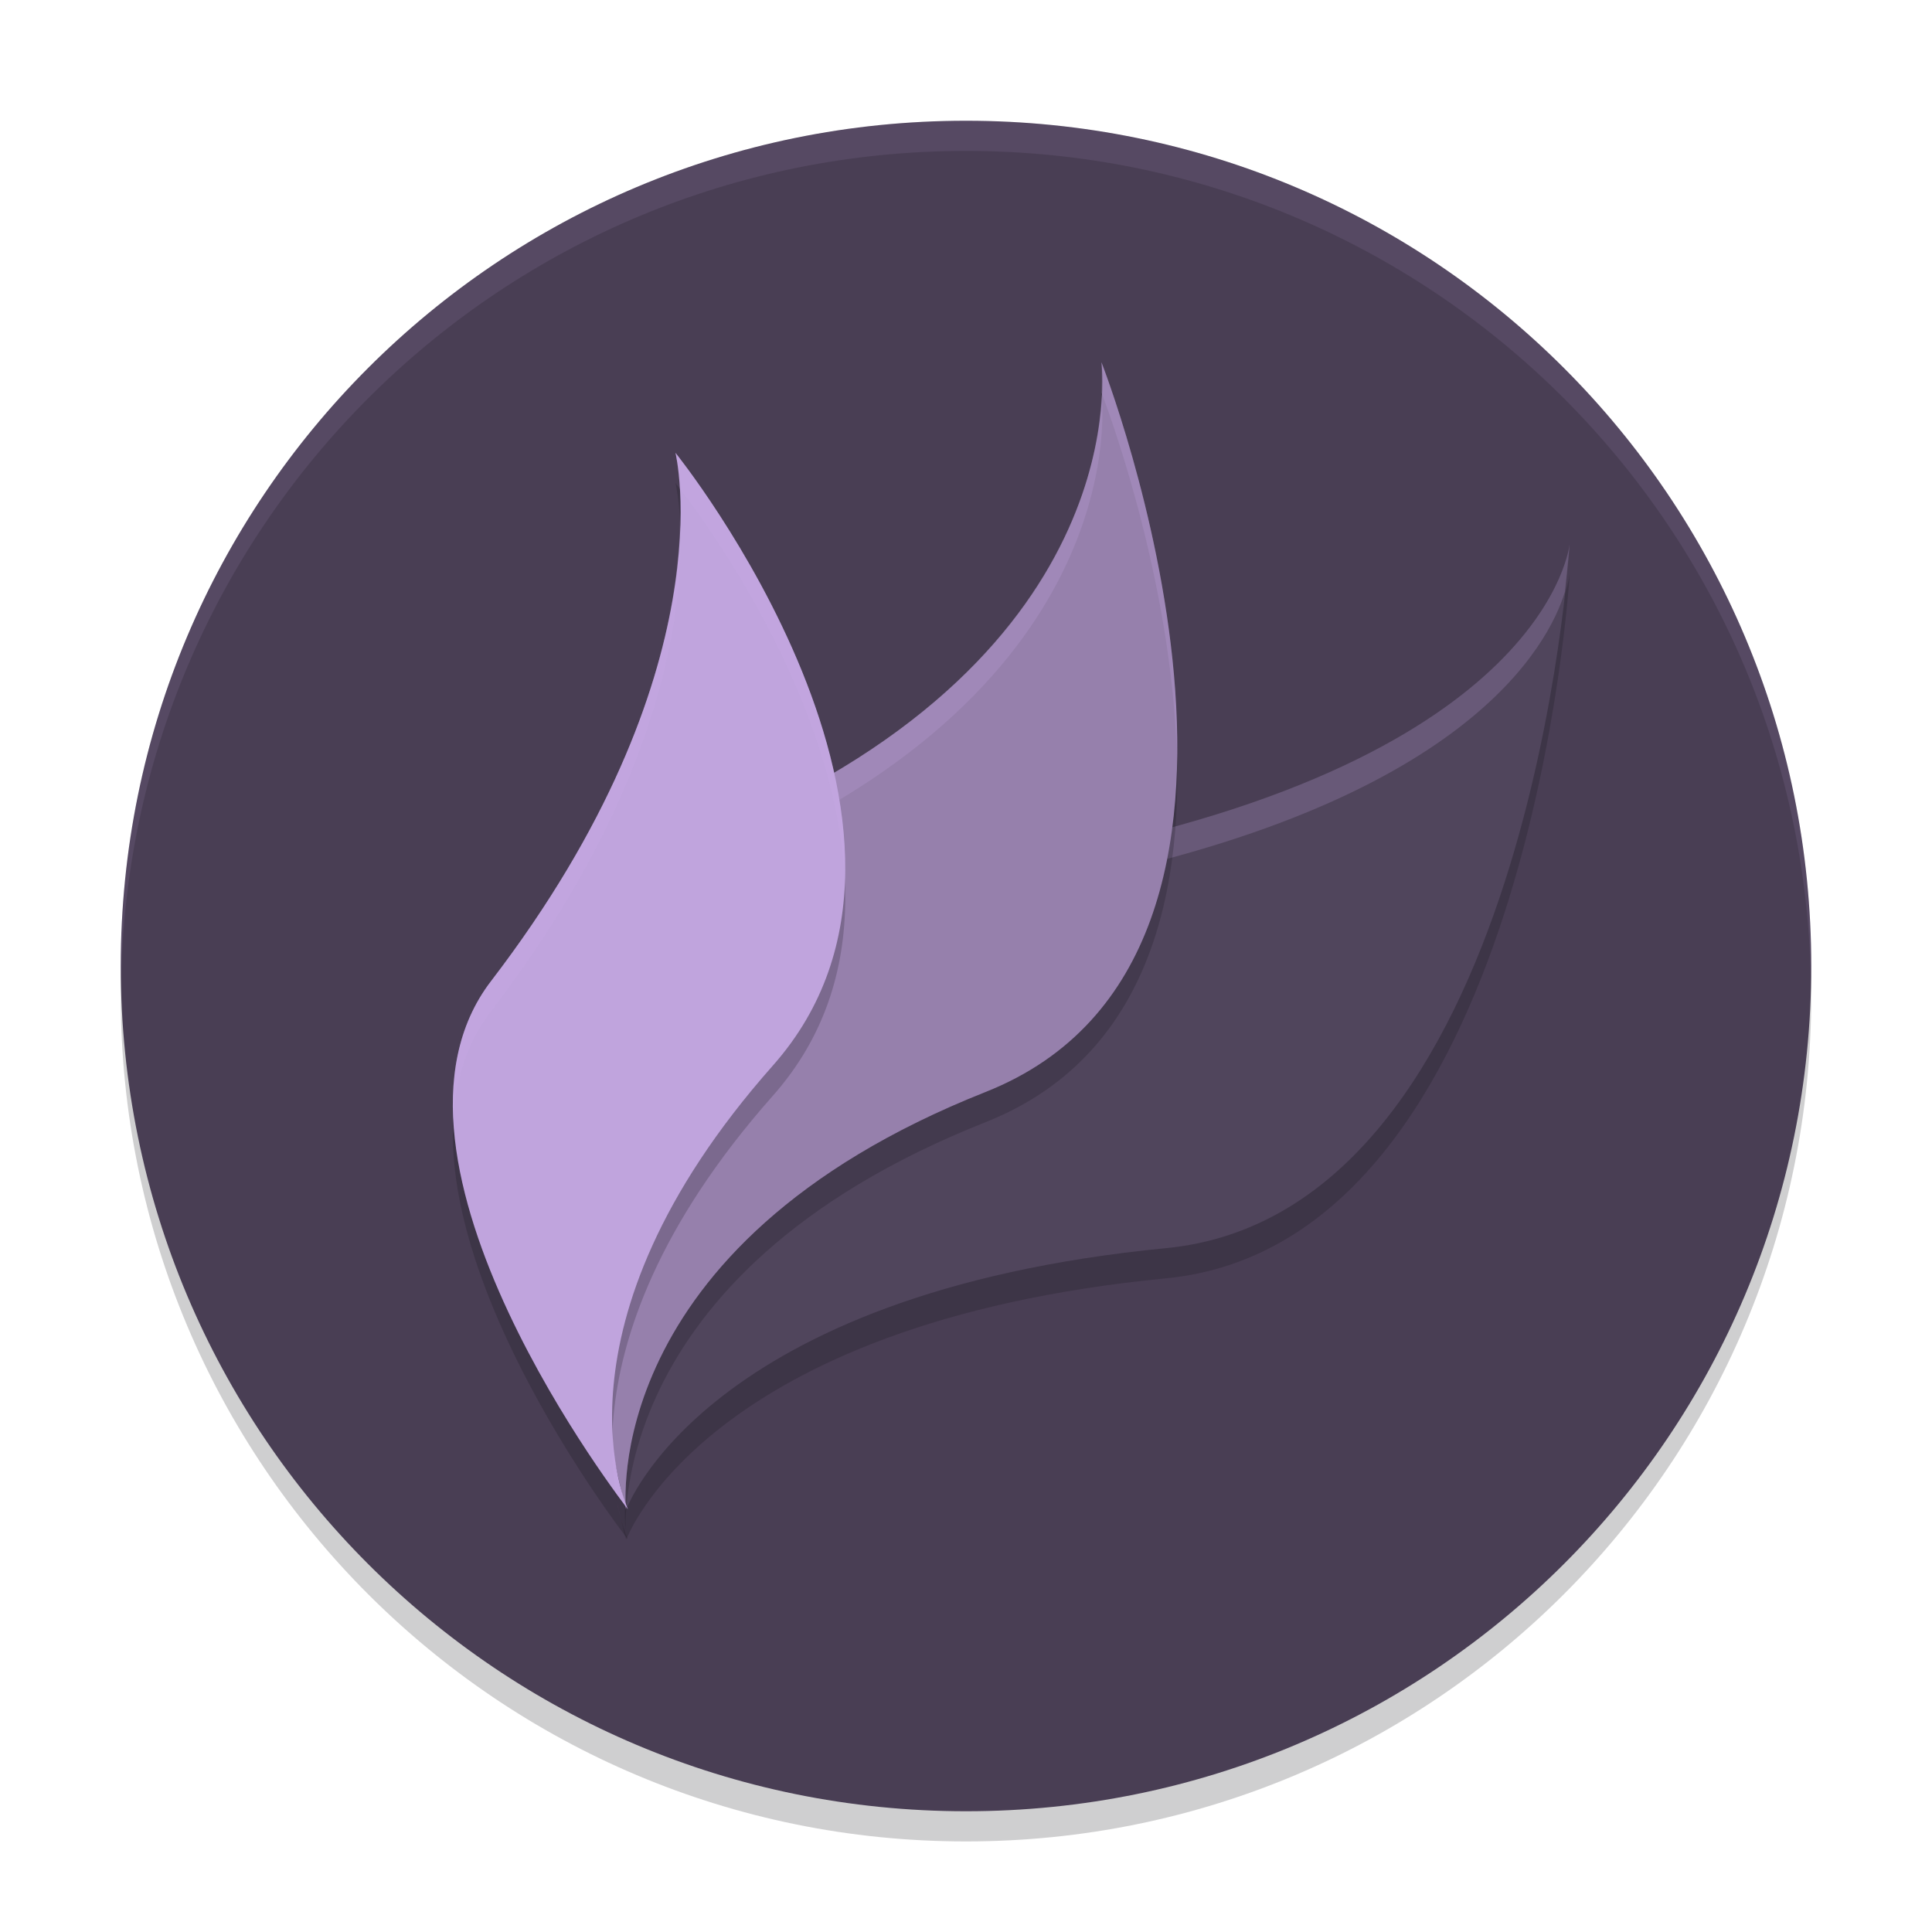
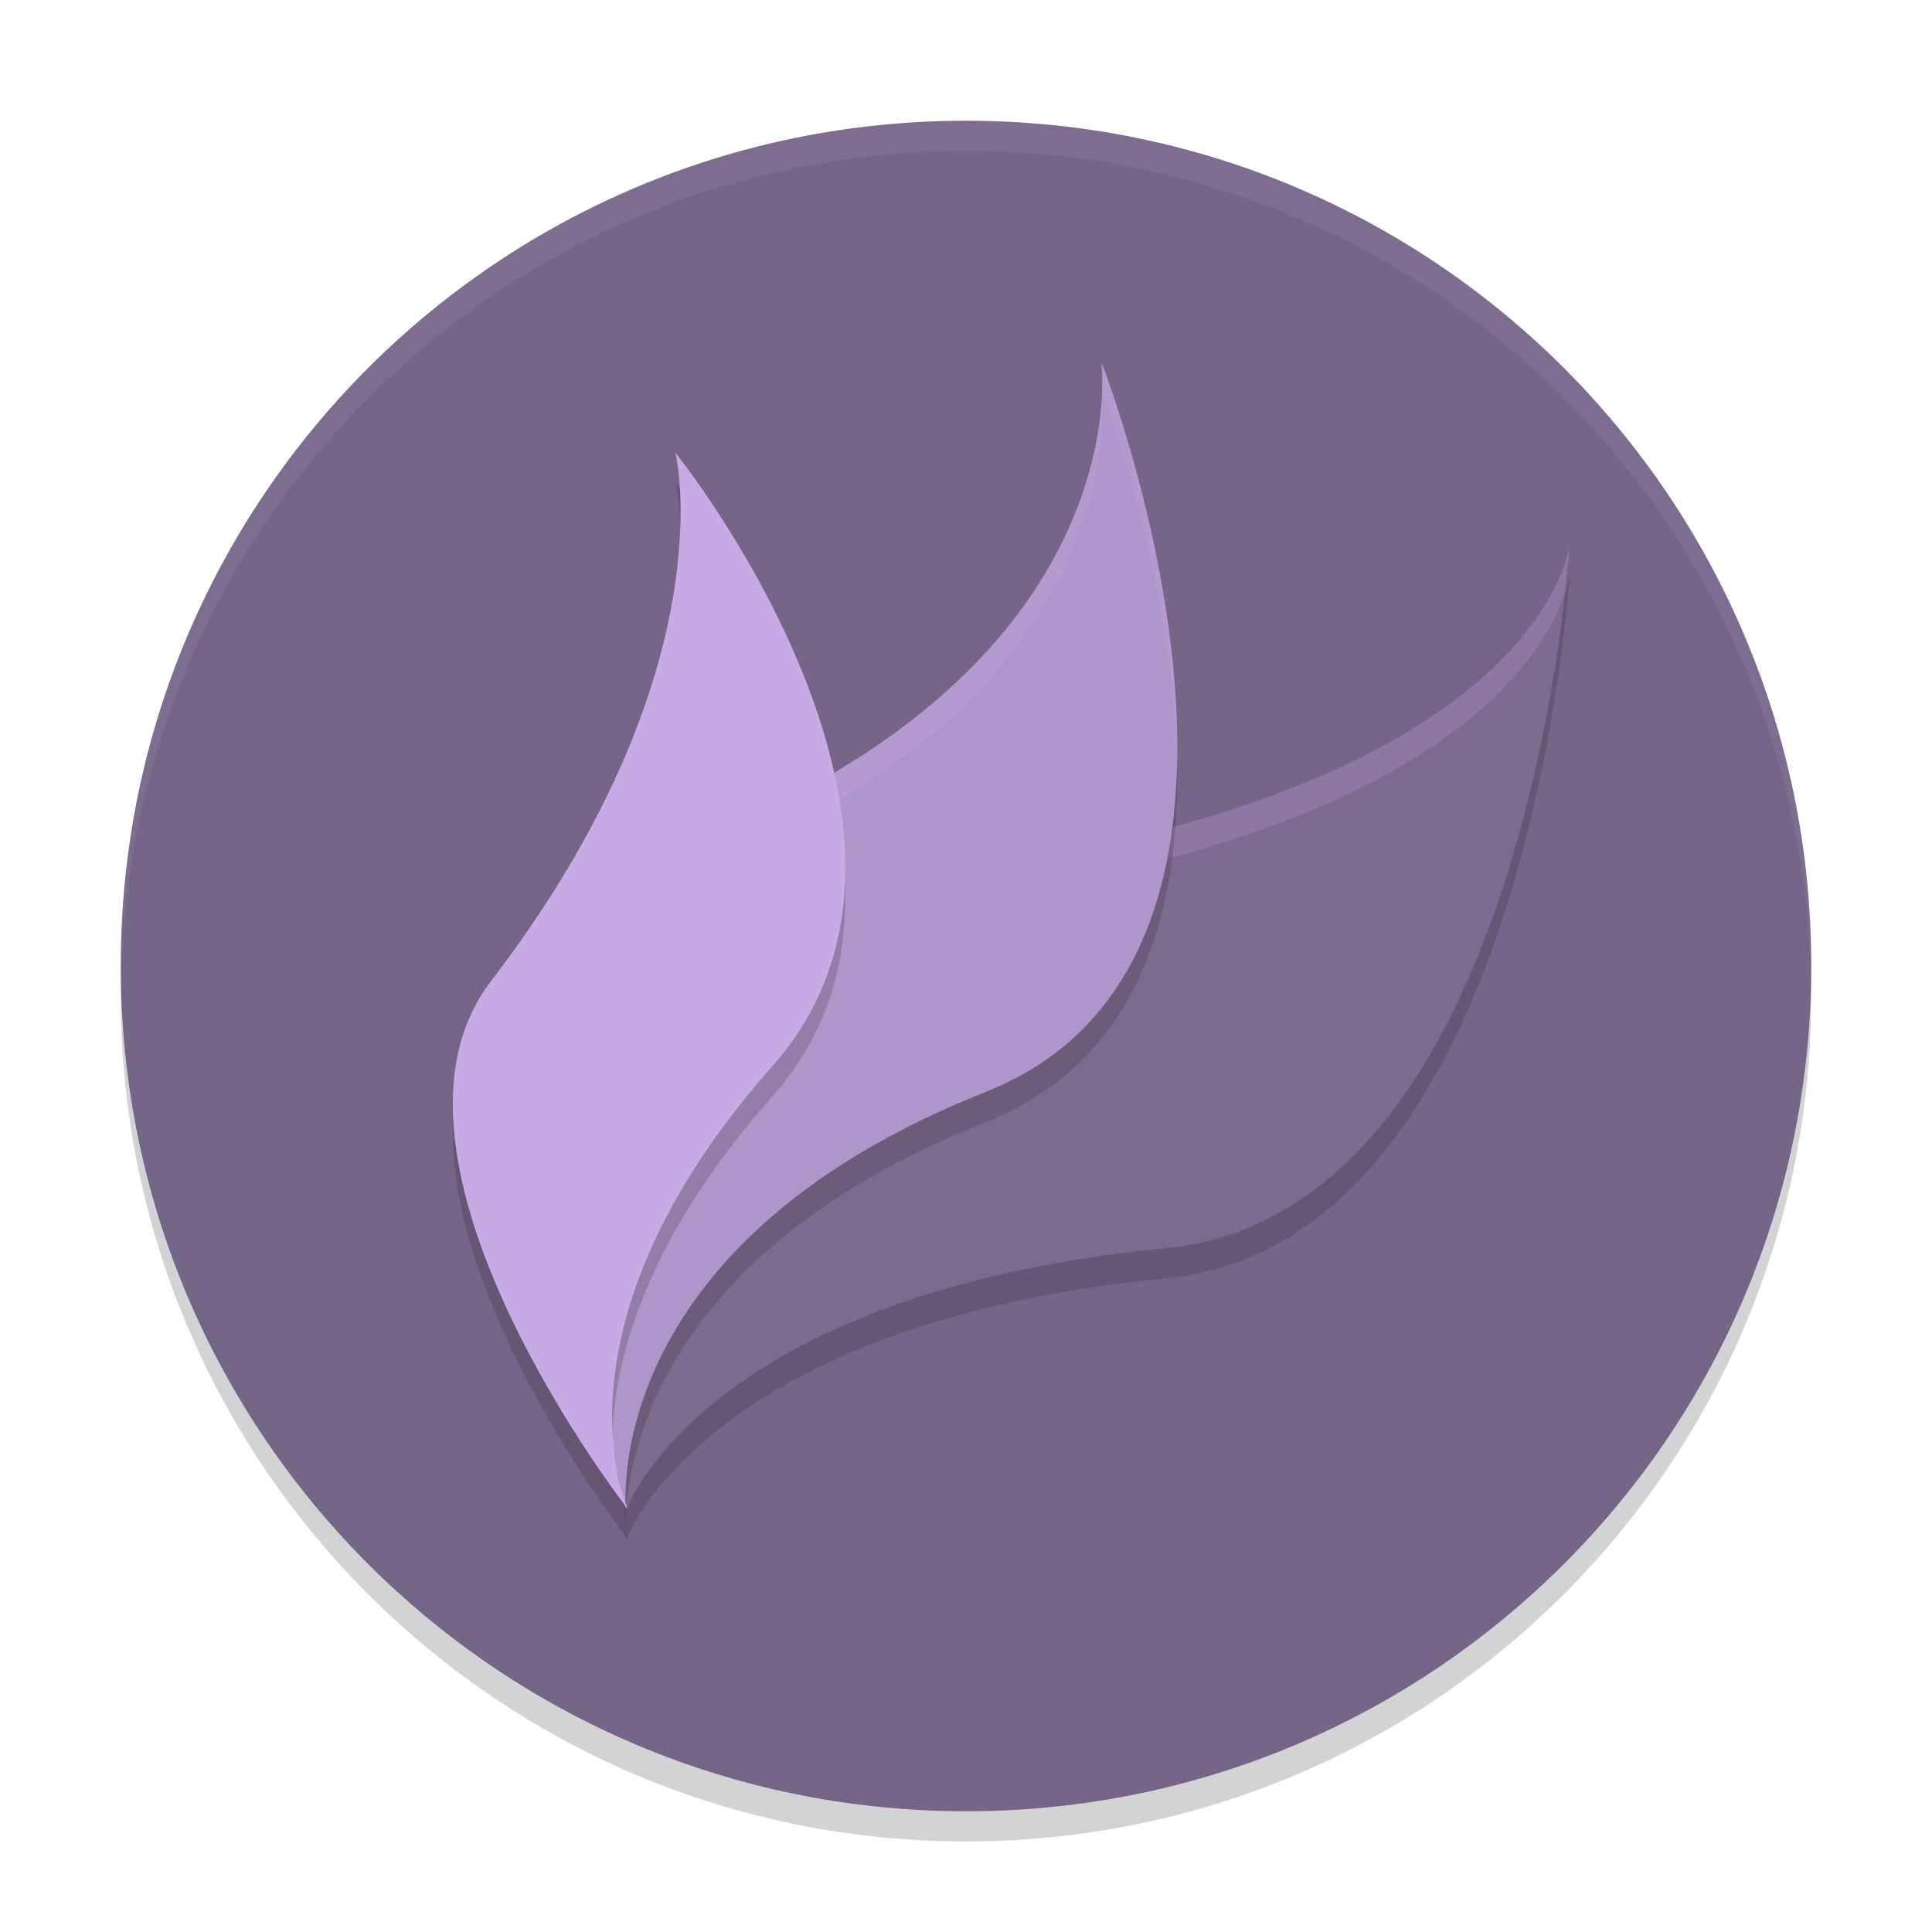
<svg xmlns="http://www.w3.org/2000/svg" width="64" height="64" x="0" y="0" version="1.1" xml:space="preserve">
  <g style="opacity:0.2" transform="matrix(0.875,0,0,0.875,4,5)">
    <g>
-       <path d="M 32,0 C 49.7,0 64,14.3 64,32 64,49.7 49.7,64 32,64 14.3,64 0,49.7 0,32 0,14.3 14.3,0 32,0 Z" fill="#110f14" />
+       <path d="M 32,0 C 49.7,0 64,14.3 64,32 64,49.7 49.7,64 32,64 14.3,64 0,49.7 0,32 0,14.3 14.3,0 32,0 Z" fill="#211c26" />
    </g>
  </g>
-   <g style="fill:#493e54" transform="matrix(0.875,0,0,0.875,4,4)">
-     <g style="fill:#493e54">
-       <path style="fill:#493e54" d="M 32,0 C 49.7,0 64,14.3 64,32 64,49.7 49.7,64 32,64 14.3,64 0,49.7 0,32 0,14.3 14.3,0 32,0 Z" />
+   <g style="fill:#756587" transform="matrix(0.875,0,0,0.875,4,4)">
+     <g style="fill:#756587">
+       <path style="fill:#756587" d="M 32,0 C 49.7,0 64,14.3 64,32 64,49.7 49.7,64 32,64 14.3,64 0,49.7 0,32 0,14.3 14.3,0 32,0 Z" />
    </g>
  </g>
-   <path style="opacity:0.2" d="M 34.85,29.321 C 51.366,26.155 52,19 52,19 52,19 50.699,41.173 38.629,42.346 23.334,43.833 20.748,51 20.748,51 c 0,0 -0.313,-2.301 0.652,-5.303 1.931,-6.01 6.974,-15.134 13.45,-16.376 z" fill="#110f14" />
-   <path style="fill:#50455c" d="M 34.85,28.321 C 51.366,25.155 52,18 52,18 52,18 50.699,40.173 38.629,41.346 23.334,42.833 20.748,50 20.748,50 c 0,0 -0.313,-2.301 0.652,-5.303 1.931,-6.01 6.974,-15.134 13.45,-16.376 z" />
+   <path style="opacity:0.2" d="M 34.85,29.321 C 51.366,26.155 52,19 52,19 52,19 50.699,41.173 38.629,42.346 23.334,43.833 20.748,51 20.748,51 c 0,0 -0.313,-2.301 0.652,-5.303 1.931,-6.01 6.974,-15.134 13.45,-16.376 z" fill="#211c26" />
+   <path style="fill:#7d6b8f" d="M 34.85,28.321 C 51.366,25.155 52,18 52,18 52,18 50.699,40.173 38.629,41.346 23.334,42.833 20.748,50 20.748,50 c 0,0 -0.313,-2.301 0.652,-5.303 1.931,-6.01 6.974,-15.134 13.45,-16.376 z" />
  <path style="fill:#c8abe6;opacity:0.2" d="M 52 18 C 52 18 51.366 25.154 34.85 28.32 C 28.374 29.562 23.331 38.688 21.4 44.697 C 20.708 46.853 20.679 48.611 20.715 49.451 C 20.759 48.502 20.922 47.187 21.4 45.697 C 23.331 39.688 28.374 30.562 34.85 29.32 C 48.597 26.685 51.306 21.341 51.84 19.605 C 51.941 18.678 52 18 52 18 z" />
-   <path style="opacity:0.2" d="M 23.83,28.5 C 37.763,22.609 36.487,13 36.487,13 c 0,0 7.692,19.604 -3.84,24.174 C 19.765,42.279 20.738,51 20.738,51 c 0,0 -5.091,-19.041 3.092,-22.5 z" fill="#110f14" />
-   <path style="fill:#9680ac" d="M 23.83,27.5 C 37.763,21.609 36.487,12 36.487,12 c 0,0 7.692,19.604 -3.84,24.174 C 19.765,41.279 20.738,50 20.738,50 c 0,0 -5.091,-19.041 3.092,-22.5 z" />
+   <path style="opacity:0.2" d="M 23.83,28.5 C 37.763,22.609 36.487,13 36.487,13 c 0,0 7.692,19.604 -3.84,24.174 C 19.765,42.279 20.738,51 20.738,51 c 0,0 -5.091,-19.041 3.092,-22.5 z" fill="#211c26" />
+   <path style="fill:#af96ca" d="M 23.83,27.5 C 37.763,21.609 36.487,12 36.487,12 c 0,0 7.692,19.604 -3.84,24.174 C 19.765,41.279 20.738,50 20.738,50 c 0,0 -5.091,-19.041 3.092,-22.5 z" />
  <path style="fill:#c8abe6;opacity:0.2" d="M 36.486 12 C 36.486 12 36.51 12.423 36.49 13.014 C 36.507 13.056 38.875 19.121 38.99 25.287 C 39.142 18.774 36.486 12 36.486 12 z M 36.49 13.051 C 36.395 15.635 35.088 22.74 23.83 27.5 C 20.076 29.087 19.127 33.953 19.188 38.756 C 19.272 34.294 20.337 29.977 23.83 28.5 C 37.554 22.698 36.524 13.332 36.49 13.051 z" />
-   <path style="opacity:0.2" d="M 16.265,33.502 C 24.149,23.215 22.376,16 22.376,16 c 0,0 10.102,12.533 3.228,20.296 C 17.925,44.967 20.804,51 20.804,51 c 0,0 -9.062,-11.598 -4.539,-17.498 z" fill="#110f14" />
-   <path style="fill:#c0a4dd" d="M 16.265,32.502 C 24.149,22.215 22.376,15 22.376,15 c 0,0 10.102,12.533 3.228,20.296 C 17.925,43.967 20.804,50 20.804,50 c 0,0 -9.062,-11.598 -4.539,-17.498 z" />
+   <path style="opacity:0.2" d="M 16.265,33.502 C 24.149,23.215 22.376,16 22.376,16 c 0,0 10.102,12.533 3.228,20.296 C 17.925,44.967 20.804,51 20.804,51 c 0,0 -9.062,-11.598 -4.539,-17.498 z" fill="#211c26" />
+   <path style="fill:#c8abe6" d="M 16.265,32.502 C 24.149,22.215 22.376,15 22.376,15 c 0,0 10.102,12.533 3.228,20.296 C 17.925,43.967 20.804,50 20.804,50 c 0,0 -9.062,-11.598 -4.539,-17.498 z" />
  <g style="fill:#c8abe6;opacity:0.1" transform="matrix(0.875,0,0,0.875,4,4)">
    <g style="fill:#c8abe6">
      <path style="fill:#c8abe6" transform="matrix(1.142857,0,0,1.142857,-4.571429,-4.571429)" d="M 32 4 C 16.512 4 4 16.512 4 32 C 4 32.168 4.011 32.333 4.014 32.5 C 4.281 17.245 16.68 5 32 5 C 47.32 5 59.719 17.245 59.986 32.5 C 59.989 32.333 60 32.168 60 32 C 60 16.512 47.487 4 32 4 z" />
    </g>
  </g>
  <path style="fill:#c8abe6;opacity:0.2" d="M 22.375 15 C 22.375 15 22.473 15.433 22.52 16.189 C 23.077 16.902 27.717 22.999 27.984 29.203 C 28.251 22.296 22.375 15 22.375 15 z M 22.525 17.236 C 22.483 20.114 21.569 25.58 16.264 32.502 C 15.254 33.819 14.925 35.421 15.018 37.113 C 15.088 35.794 15.456 34.556 16.264 33.502 C 22.23 25.719 22.666 19.708 22.525 17.236 z M 20.293 47.488 C 20.262 48.256 20.307 48.913 20.389 49.441 C 20.643 49.793 20.803 50 20.803 50 C 20.803 50 20.378 49.093 20.293 47.488 z" />
</svg>
